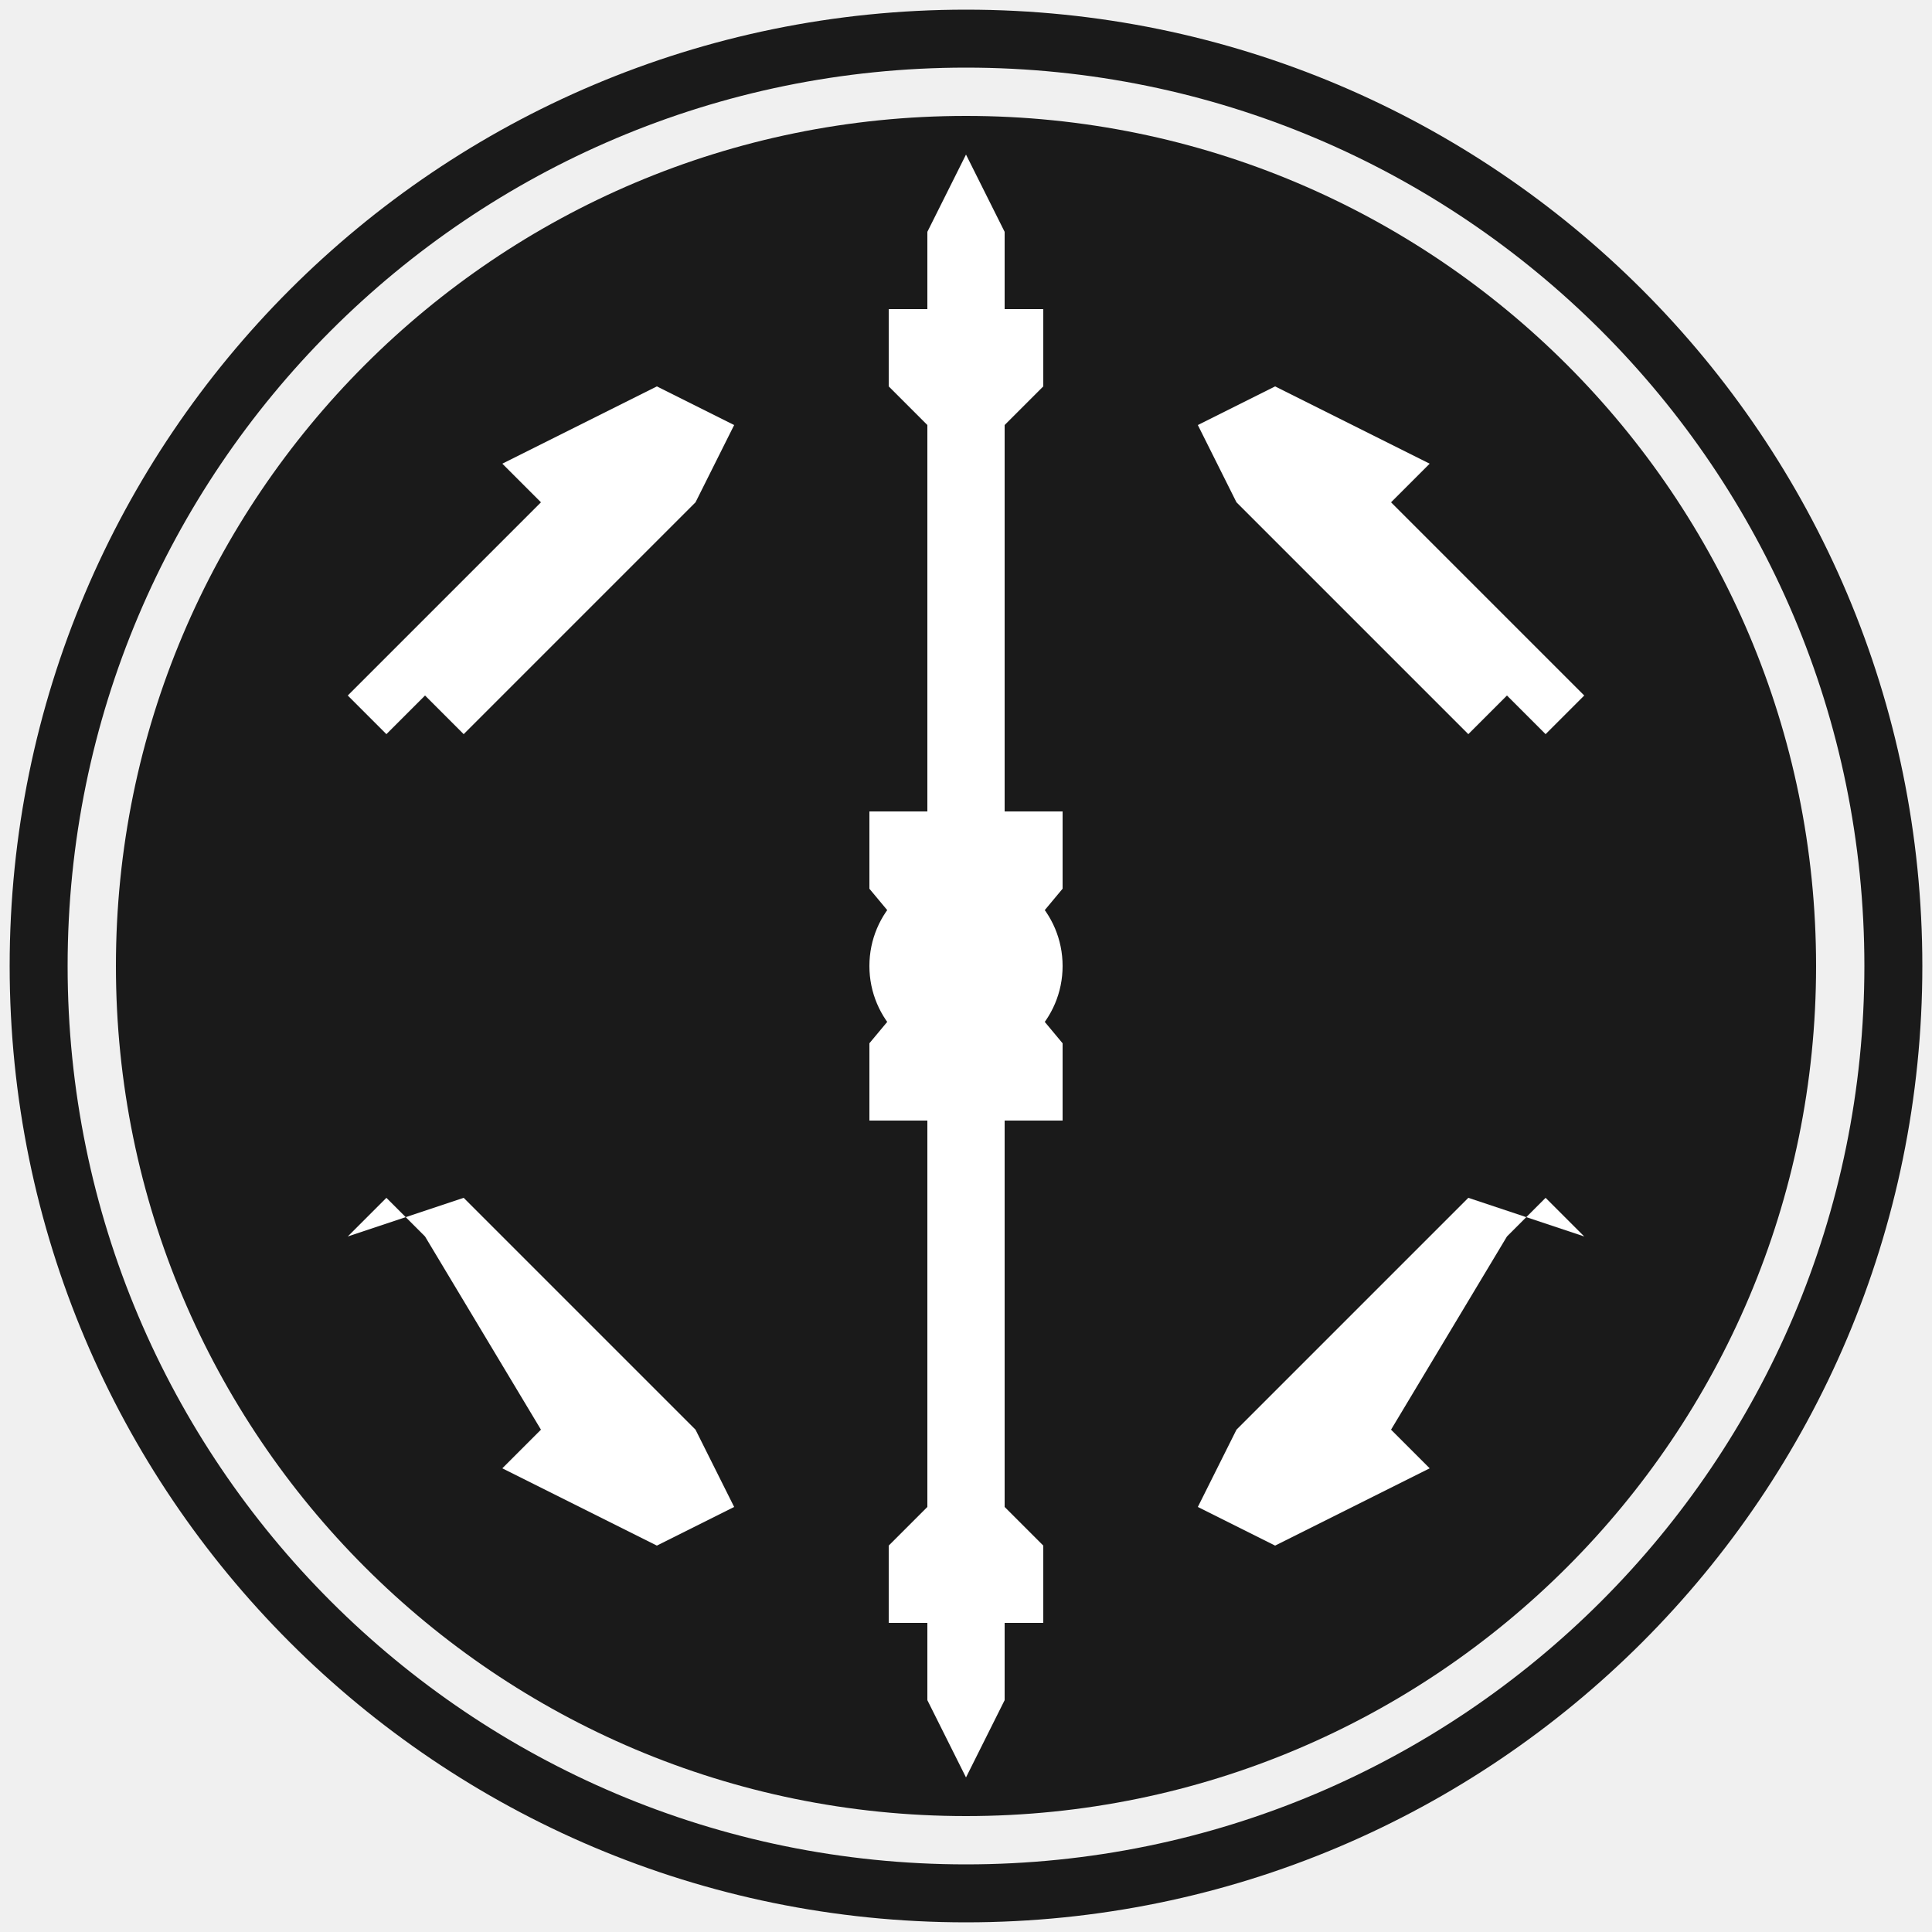
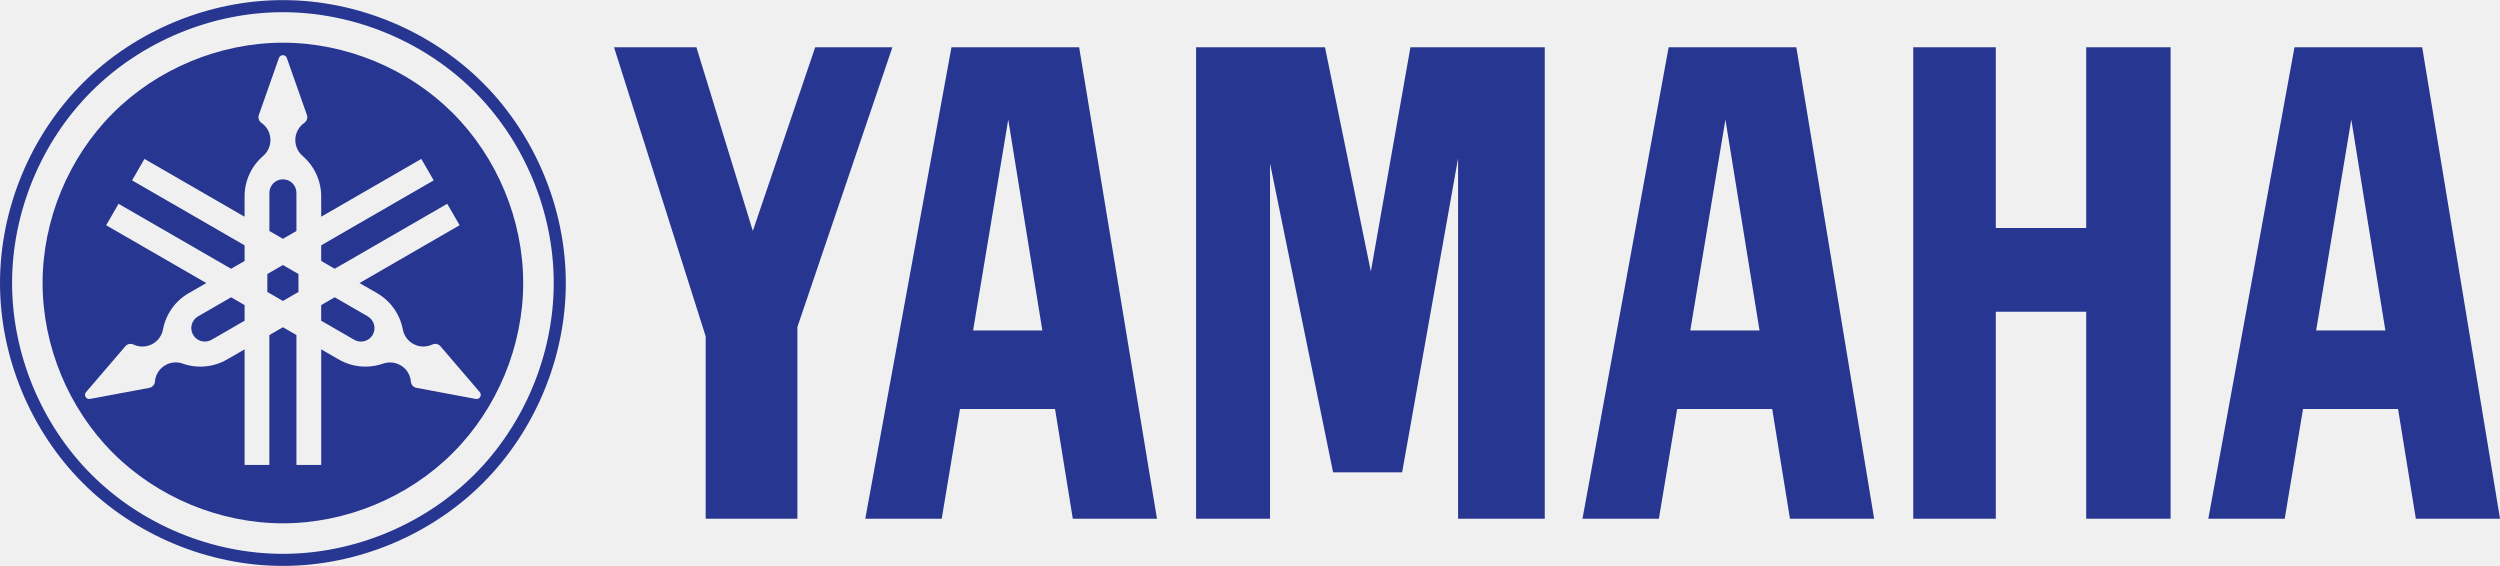
- <svg xmlns="http://www.w3.org/2000/svg" viewBox="0 0 100 100">
-   <circle cx="50" cy="50" r="48" fill="none" stroke="#1a1a1a" stroke-width="3" />
-   <circle cx="50" cy="50" r="44" fill="#1a1a1a" />
-   <g fill="#fff">
-     <path d="M50 8 L52 12 L52 16 L54 16 L54 20 L52 22 L52 42 L55 42 L55 46 L50 52 L45 46 L45 42 L48 42 L48 22 L46 20 L46 16 L48 16 L48 12 Z" />
-     <path d="M30 22 L34 20 L38 22 L36 26 L24 38 L22 36 L20 38 L18 36 L28 26 L26 24 Z" />
-     <path d="M70 22 L66 20 L62 22 L64 26 L76 38 L78 36 L80 38 L82 36 L72 26 L74 24 Z" />
-     <path d="M22 64 L20 62 L18 64 L24 62 L36 74 L38 78 L34 80 L30 78 L26 76 L28 74 Z" />
-     <path d="M78 64 L80 62 L82 64 L76 62 L64 74 L62 78 L66 80 L70 78 L74 76 L72 74 Z" />
-     <path d="M50 92 L48 88 L48 84 L46 84 L46 80 L48 78 L48 58 L45 58 L45 54 L50 48 L55 54 L55 58 L52 58 L52 78 L54 80 L54 84 L52 84 L52 88 Z" />
-     <circle cx="50" cy="50" r="5" />
-   </g>
+ <svg xmlns="http://www.w3.org/2000/svg" width="2500" height="566" viewBox="0 0 160.242 36.266">
+   <path fill="#273691" d="M30.409 30.407c-3.214 3.215-7.731 5.086-12.276 5.086s-9.062-1.871-12.275-5.086C2.645 27.194.774 22.678.774 18.134c0-4.546 1.871-9.062 5.084-12.275S13.588.775 18.133.775s9.062 1.871 12.276 5.084c3.213 3.213 5.084 7.729 5.084 12.275 0 4.543-1.871 9.06-5.084 12.273zm.546-25.096C27.598 1.955 22.88 0 18.133 0S8.668 1.955 5.312 5.311C1.955 8.667 0 13.386 0 18.134c0 4.746 1.955 9.464 5.312 12.82 3.356 3.357 8.074 5.312 12.821 5.312 4.748 0 9.465-1.953 12.822-5.312 3.356-3.356 5.311-8.074 5.311-12.82 0-4.748-1.955-9.467-5.311-12.823z" />
+   <path fill="#273691" d="M17.136 17.557v1.151l.997.576.997-.576v-1.151l-.997-.576zM19 14.799v-2.446a.879.879 0 0 0-.254-.613c-.16-.161-.386-.253-.613-.253s-.452.093-.612.253a.876.876 0 0 0-.254.613v2.446l.867.5.866-.5zM12.693 20.272a.88.88 0 0 0-.404.525.87.87 0 0 0 .613 1.061.884.884 0 0 0 .658-.086l2.118-1.223v-1l-.867-.5-2.118 1.223zM23.572 20.272l-2.118-1.223-.867.5v1.002l2.118 1.223a.878.878 0 0 0 .658.086.875.875 0 0 0 .526-.404.872.872 0 0 0-.317-1.184z" />
+   <path fill="#273691" d="M30.661 25.544a.27.27 0 0 1-.161.021l-3.808-.713a.436.436 0 0 1-.354-.394 1.365 1.365 0 0 0-.302-.748 1.35 1.35 0 0 0-1.482-.411 3.408 3.408 0 0 1-2.837-.263l-1.128-.649v7.409H19v-8.327l-.867-.5-.867.5v8.327h-1.588v-7.409l-1.129.649a3.403 3.403 0 0 1-2.837.263 1.34 1.34 0 0 0-1.783 1.159.436.436 0 0 1-.353.394l-3.809.713a.27.27 0 0 1-.316-.287.272.272 0 0 1 .063-.15l2.521-2.94a.433.433 0 0 1 .517-.111c.247.117.529.156.798.111s.523-.174.718-.365c.195-.19.329-.443.38-.711a3.399 3.399 0 0 1 1.646-2.326l1.129-.65-6.418-3.705.794-1.375 7.212 4.164.867-.5v-1.001l-7.212-4.164.793-1.375 6.418 3.705V12.58c0-.489.107-.979.311-1.425.206-.445.507-.845.879-1.164a1.35 1.35 0 0 0 .384-1.49 1.361 1.361 0 0 0-.496-.635.44.44 0 0 1-.164-.504l1.287-3.654a.27.27 0 0 1 .253-.179.27.27 0 0 1 .253.179l1.288 3.654a.44.44 0 0 1-.164.504 1.347 1.347 0 0 0-.538 1.441c.068.264.219.506.426.684a3.416 3.416 0 0 1 1.191 2.589v1.304l6.418-3.705.794 1.375-7.212 4.164v1.001l.867.5 7.212-4.164.794 1.375-6.417 3.705 1.129.65a3.42 3.42 0 0 1 1.647 2.326c.05.268.185.521.379.711.195.191.45.32.718.365.27.045.552.006.798-.111a.434.434 0 0 1 .517.111l2.521 2.94a.27.27 0 0 1 .028.308.252.252 0 0 1-.119.109zM29.023 7.242c-2.851-2.852-6.858-4.511-10.891-4.511-4.032 0-8.039 1.66-10.891 4.511-2.852 2.852-4.511 6.859-4.511 10.892 0 4.031 1.659 8.04 4.511 10.892 2.852 2.85 6.859 4.51 10.891 4.51s8.04-1.66 10.891-4.51c2.852-2.852 4.512-6.859 4.512-10.892s-1.66-8.04-4.512-10.892zM122.634 33.243V3.022h5.291v11.584h5.794V3.022h5.409v30.221h-5.409V19.974h-5.794v13.269zM45.232 21.554L39.357 3.022h5.28l3.617 11.774 3.998-11.774H57.2l-6.09 17.93v12.291h-5.878zM76.665 33.243h4.739v-22.78l4.043 19.804h4.425l3.586-20.124v23.1h5.556V3.022h-8.61l-2.537 14.376-2.94-14.376h-8.262zM148.457 21.174l2.253-13.516 2.185 13.516h-4.438zm6.797-18.152h-8.184l-5.524 30.221h4.897l1.173-7.033h6.093l1.139 7.033h5.395l-4.989-30.221zM108.341 21.174l2.253-13.516 2.186 13.516h-4.439zm6.798-18.152h-8.184l-5.523 30.221h4.897l1.172-7.033h6.092l1.138 7.033h5.396l-4.988-30.221zM62.372 21.174l2.253-13.516 2.186 13.516h-4.439zM69.17 3.022h-8.184l-5.524 30.221h4.899l1.172-7.033h6.092l1.138 7.033h5.395L69.17 3.022z" />
</svg>
